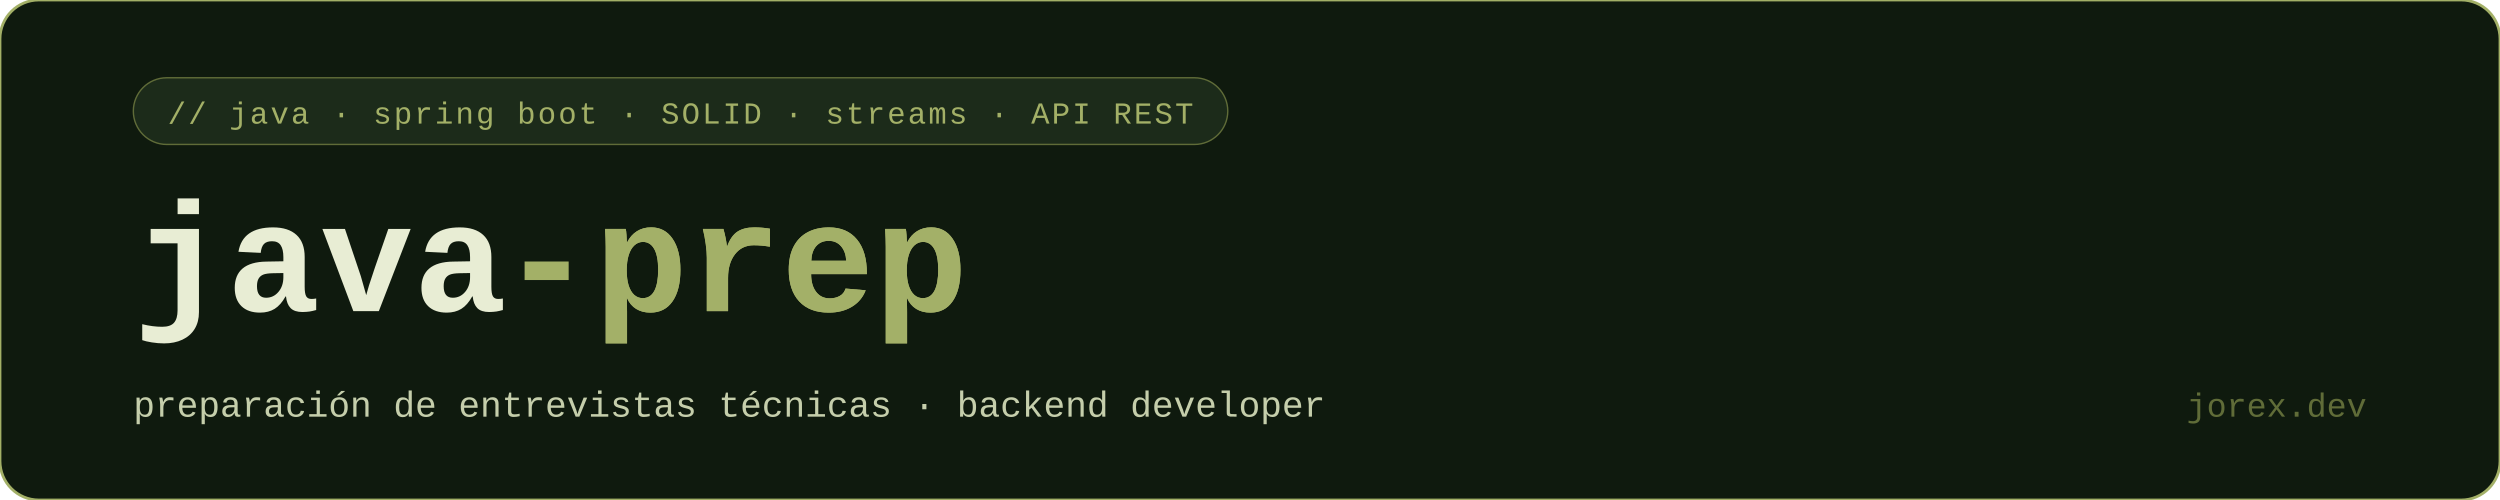
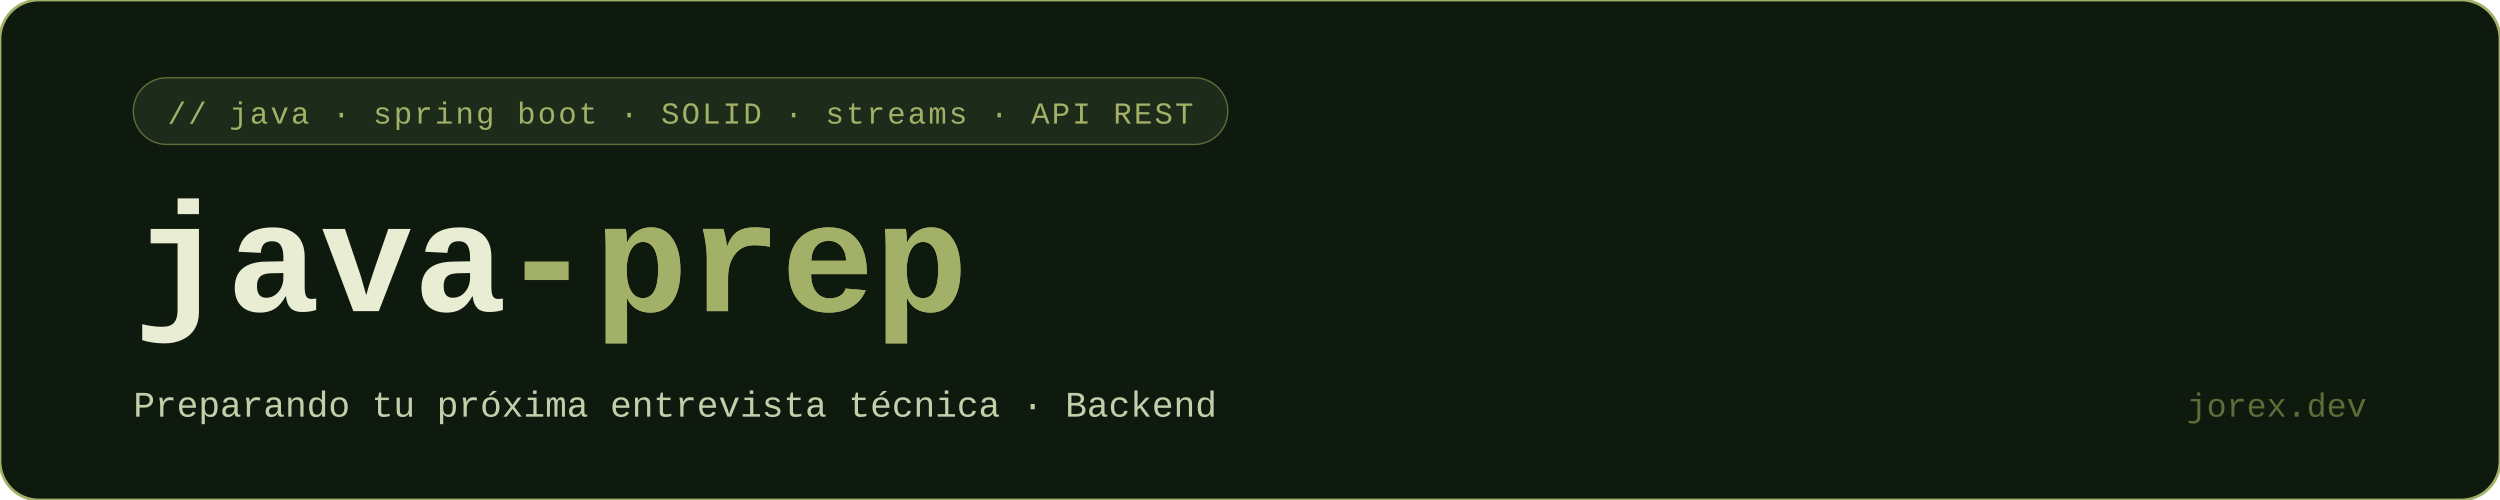
<svg xmlns="http://www.w3.org/2000/svg" viewBox="0 0 900 180" width="900" height="180">
  <defs>
    <filter id="glow" x="-30%" y="-30%" width="160%" height="160%">
      <feGaussianBlur in="SourceGraphic" result="blur">
        <animate attributeName="stdDeviation" values="2;9;2" dur="2.4s" repeatCount="indefinite" />
      </feGaussianBlur>
      <feMerge>
        <feMergeNode in="blur" />
        <feMergeNode in="SourceGraphic" />
      </feMerge>
    </filter>
    <style>
      @keyframes borderPulse {
        0%, 100% { opacity: 0.25; }
        50%       { opacity: 0.6; }
      }
      @keyframes subtitleFade {
        0%, 100% { opacity: 0.55; }
        50%       { opacity: 0.9; }
      }
      .border-anim{ animation: borderPulse  2.4s ease-in-out infinite; }
      .sub        { animation: subtitleFade 3.2s ease-in-out infinite; }
    </style>
  </defs>
  <rect width="900" height="180" rx="14" fill="#0f1a0e" />
  <rect class="border-anim" width="900" height="180" rx="14" fill="none" stroke="#A3B067" stroke-width="1" />
  <rect x="48" y="28" width="394" height="24" rx="12" fill="#1C2B1A" stroke="#606C38" stroke-width="0.5" />
  <text x="245" y="44.5" text-anchor="middle" font-family="'Courier New', monospace" font-size="11" fill="#A3B067" letter-spacing="0.8">// java · spring boot · SOLID · streams · API REST</text>
  <text x="48" y="112" font-family="'Courier New', monospace" font-size="56" font-weight="700" fill="#E8EDD4">java</text>
  <text x="180" y="112" font-family="'Courier New', monospace" font-size="56" font-weight="700" fill="#A3B067">-</text>
  <text x="214" y="112" font-family="'Courier New', monospace" font-size="56" font-weight="700" fill="#A3B067" filter="url(#glow)">prep</text>
-   <text x="48" y="150" class="sub" font-family="'Courier New', monospace" font-size="13" fill="#C5CEAB">preparación de entrevistas técnicas · backend developer</text>
+   <text x="48" y="150" class="sub" font-family="'Courier New', monospace" font-size="13" fill="#C5CEAB">Preparando tu próxima entrevista técnica · Backend</text>
  <text x="852" y="150" text-anchor="end" font-family="'Courier New', monospace" font-size="12" fill="#606C38">jorex.dev</text>
</svg>
